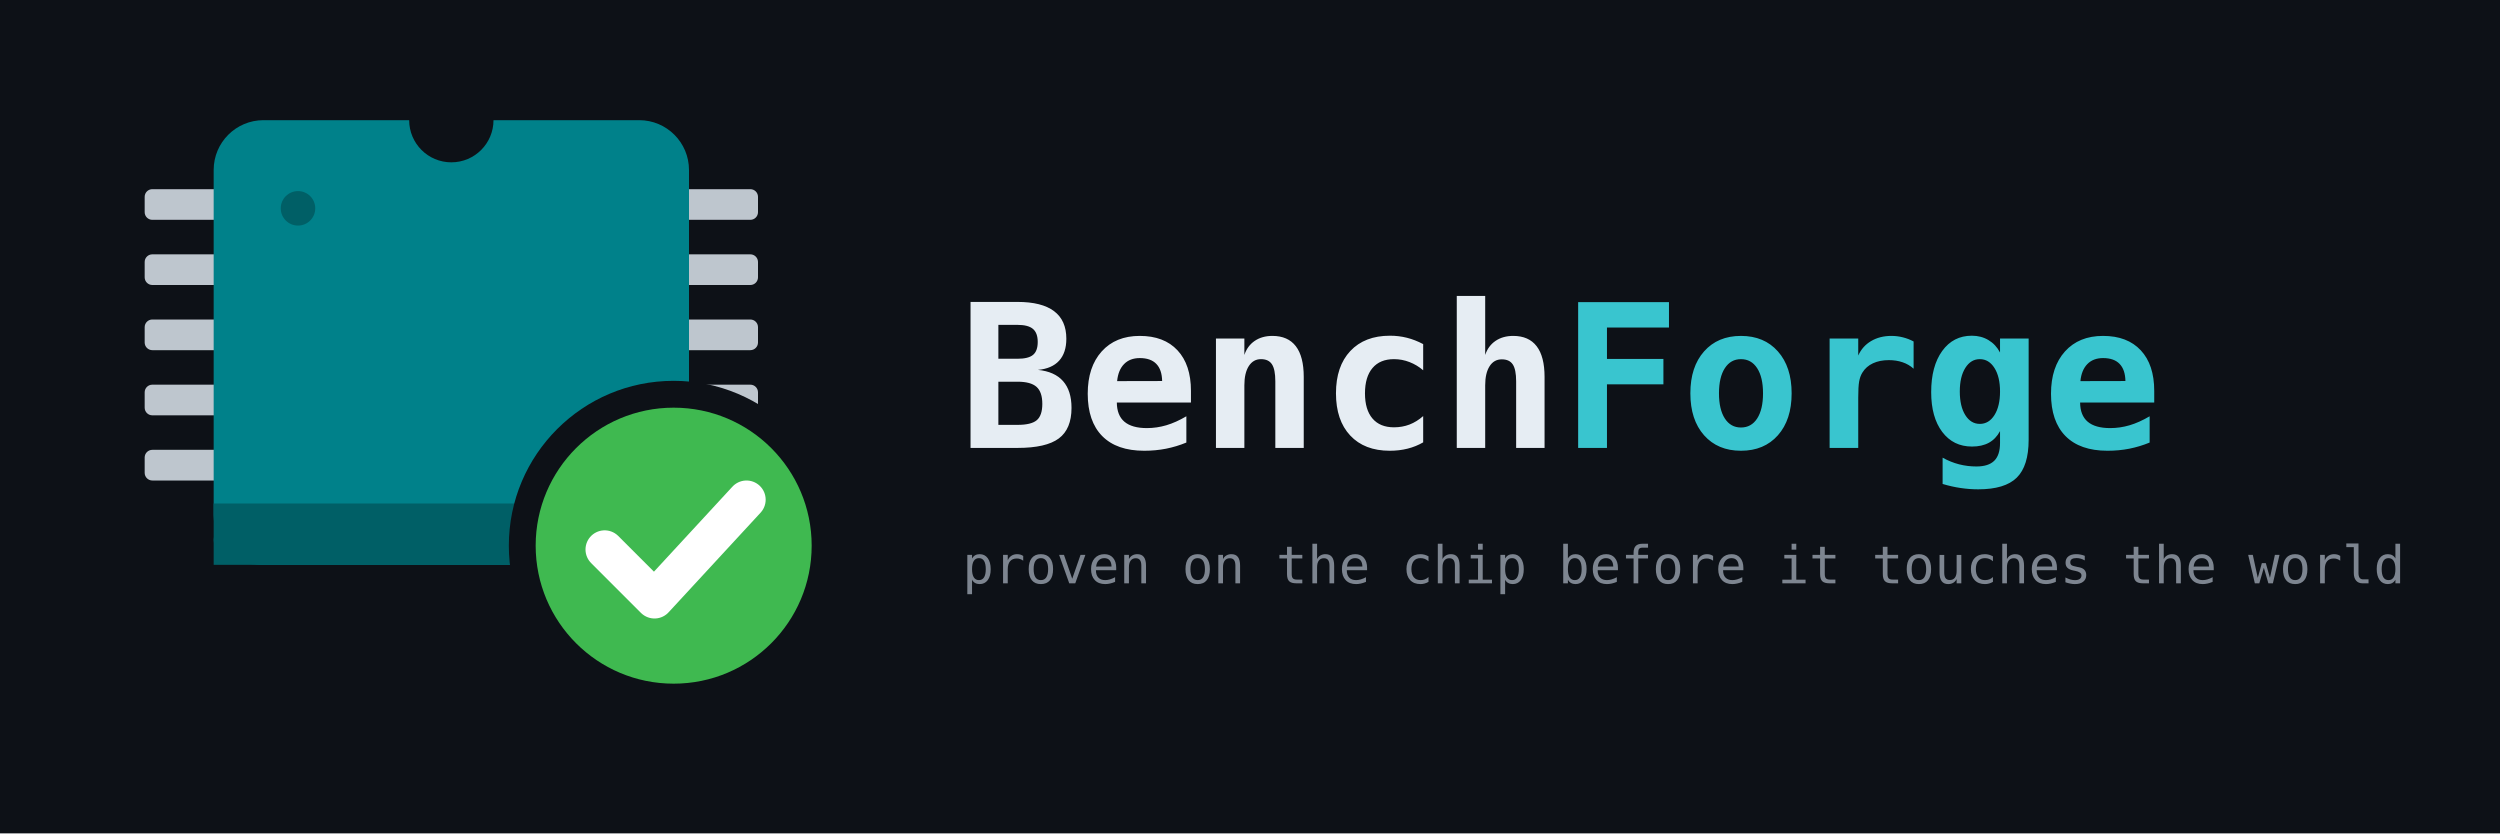
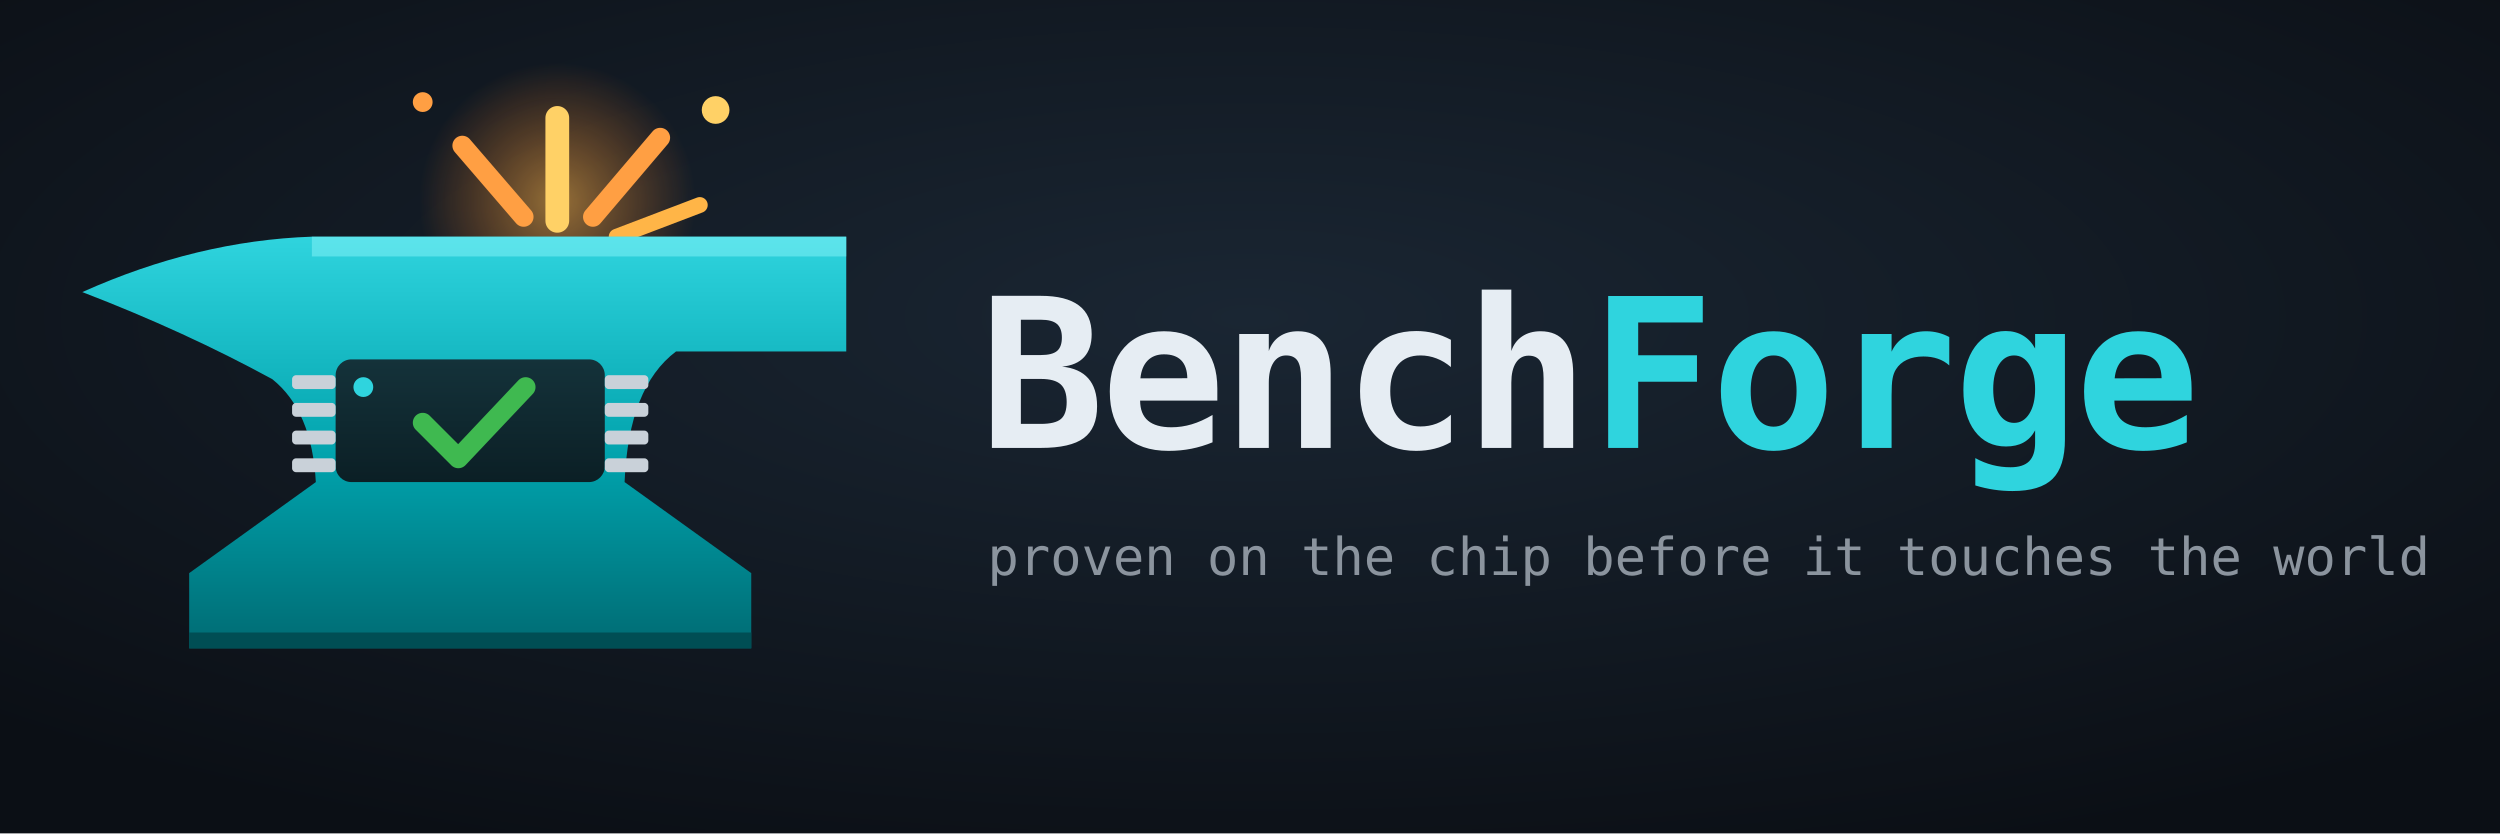
<svg xmlns="http://www.w3.org/2000/svg" viewBox="0 0 1200 400">
-   <rect width="1200" height="400" fill="#0D1117" />
-   <g transform="translate(40 8) scale(0.92) translate(-64 -96)">
-     <g>
-       <rect x="96" y="186" width="44" height="16" rx="4" fill="#BEC6CE" />
-       <rect x="372" y="186" width="44" height="16" rx="4" fill="#BEC6CE" />
-       <rect x="96" y="220" width="44" height="16" rx="4" fill="#BEC6CE" />
-       <rect x="372" y="220" width="44" height="16" rx="4" fill="#BEC6CE" />
-       <rect x="96" y="254" width="44" height="16" rx="4" fill="#BEC6CE" />
-       <rect x="372" y="254" width="44" height="16" rx="4" fill="#BEC6CE" />
-       <rect x="96" y="288" width="44" height="16" rx="4" fill="#BEC6CE" />
-       <rect x="372" y="288" width="44" height="16" rx="4" fill="#BEC6CE" />
-       <rect x="96" y="322" width="44" height="16" rx="4" fill="#BEC6CE" />
-       <rect x="372" y="322" width="44" height="16" rx="4" fill="#BEC6CE" />
-       <rect x="132" y="150" width="248" height="232" rx="26" fill="#00818A" />
-       <rect x="132" y="350" width="248" height="32" rx="0" fill="#005F66" />
-       <rect x="132" y="356" width="248" height="26" rx="26" fill="#005F66" />
-       <circle cx="256" cy="150" r="22" fill="#0D1117" />
-       <circle cx="176" cy="196" r="9" fill="#005F66" />
-       <circle cx="372" cy="372" r="86" fill="#0D1117" />
-       <circle cx="372" cy="372" r="72" fill="#3FB950" />
-       <path d="M336 374 L362 400 L410 348" fill="none" stroke="#FFFFFF" stroke-width="20" stroke-linecap="round" stroke-linejoin="round" />
-     </g>
+   <defs>
+     <radialGradient id="bg" cx="50%" cy="38%" r="70%">
+       <stop offset="0" stop-color="#1A2633" />
+       <stop offset="1" stop-color="#0B0F15" />
+     </radialGradient>
+     <linearGradient id="steel" x1="0" y1="0" x2="0" y2="1">
+       <stop offset="0" stop-color="#2FD4DE" />
+       <stop offset="0.55" stop-color="#00A1AB" />
+       <stop offset="1" stop-color="#006B73" />
+     </linearGradient>
+     <linearGradient id="chip" x1="0" y1="0" x2="0" y2="1">
+       <stop offset="0" stop-color="#14323A" />
+       <stop offset="1" stop-color="#0B1F25" />
+     </linearGradient>
+     <radialGradient id="glow" cx="50%" cy="50%" r="50%">
+       <stop offset="0" stop-color="#FFB547" stop-opacity="0.55" />
+       <stop offset="1" stop-color="#FF7A1A" stop-opacity="0" />
+     </radialGradient>
+   </defs>
+   <rect width="1200" height="400" fill="url(#bg)" />
+   <g transform="translate(30 30) scale(0.95) translate(-50 -80)">
+     <circle cx="300" cy="150" r="70" fill="url(#glow)" />
+     <path d="M300 160 L300 108" stroke="#FFD166" stroke-width="12" stroke-linecap="round" />
+     <path d="M318 158 L352 118" stroke="#FF9F43" stroke-width="10" stroke-linecap="round" />
+     <path d="M283 158 L252 122" stroke="#FF9F43" stroke-width="10" stroke-linecap="round" />
+     <path d="M330 168 L372 152" stroke="#FFB547" stroke-width="8" stroke-linecap="round" />
+     <circle cx="380" cy="104" r="7" fill="#FFD166" />
+     <circle cx="232" cy="100" r="5" fill="#FF9F43" />
+     <path d="M60 196 Q118 170 176 168 L446 168 L446 226 L360 226 Q336 244 334 292 L398 338 L398 376 L114 376 L114 338 L178 292 Q176 256 156 240 Q112 216 60 196 Z" fill="url(#steel)" />
+     <rect x="176" y="168" width="270" height="10" fill="#7FF0F6" opacity="0.55" />
+     <rect x="188" y="230" width="136" height="62" rx="8" fill="url(#chip)" />
+     <rect x="166" y="238" width="22" height="7" rx="2" fill="#C9D1D9" />
+     <rect x="324" y="238" width="22" height="7" rx="2" fill="#C9D1D9" />
+     <rect x="166" y="252" width="22" height="7" rx="2" fill="#C9D1D9" />
+     <rect x="324" y="252" width="22" height="7" rx="2" fill="#C9D1D9" />
+     <rect x="166" y="266" width="22" height="7" rx="2" fill="#C9D1D9" />
+     <rect x="324" y="266" width="22" height="7" rx="2" fill="#C9D1D9" />
+     <rect x="166" y="280" width="22" height="7" rx="2" fill="#C9D1D9" />
+     <rect x="324" y="280" width="22" height="7" rx="2" fill="#C9D1D9" />
+     <circle cx="202" cy="244" r="5" fill="#2FD4DE" />
+     <path d="M232 262 L250 280 L284 244" fill="none" stroke="#3FB950" stroke-width="10" stroke-linecap="round" stroke-linejoin="round" />
+     <rect x="114" y="368" width="284" height="8" fill="#004E54" />
  </g>
-   <text x="460" y="215" font-family="DejaVu Sans Mono, Menlo, Consolas, monospace" font-size="96" font-weight="700" fill="#E6EDF3">Bench<tspan fill="#39C5CF">Forge</tspan>
+   <text x="470" y="215" font-family="DejaVu Sans Mono, Menlo, Consolas, monospace" font-size="100" font-weight="700" fill="#E6EDF3" letter-spacing="-2">Bench<tspan fill="#2FD4DE">Forge</tspan>
  </text>
-   <text x="462" y="280" font-family="DejaVu Sans Mono, Menlo, Consolas, monospace" font-size="25" fill="#7D8590">proven on the chip before it touches the world</text>
+   <text x="474" y="276" font-family="DejaVu Sans Mono, Menlo, Consolas, monospace" font-size="25" fill="#8B949E">proven on the chip before it touches the world</text>
</svg>
